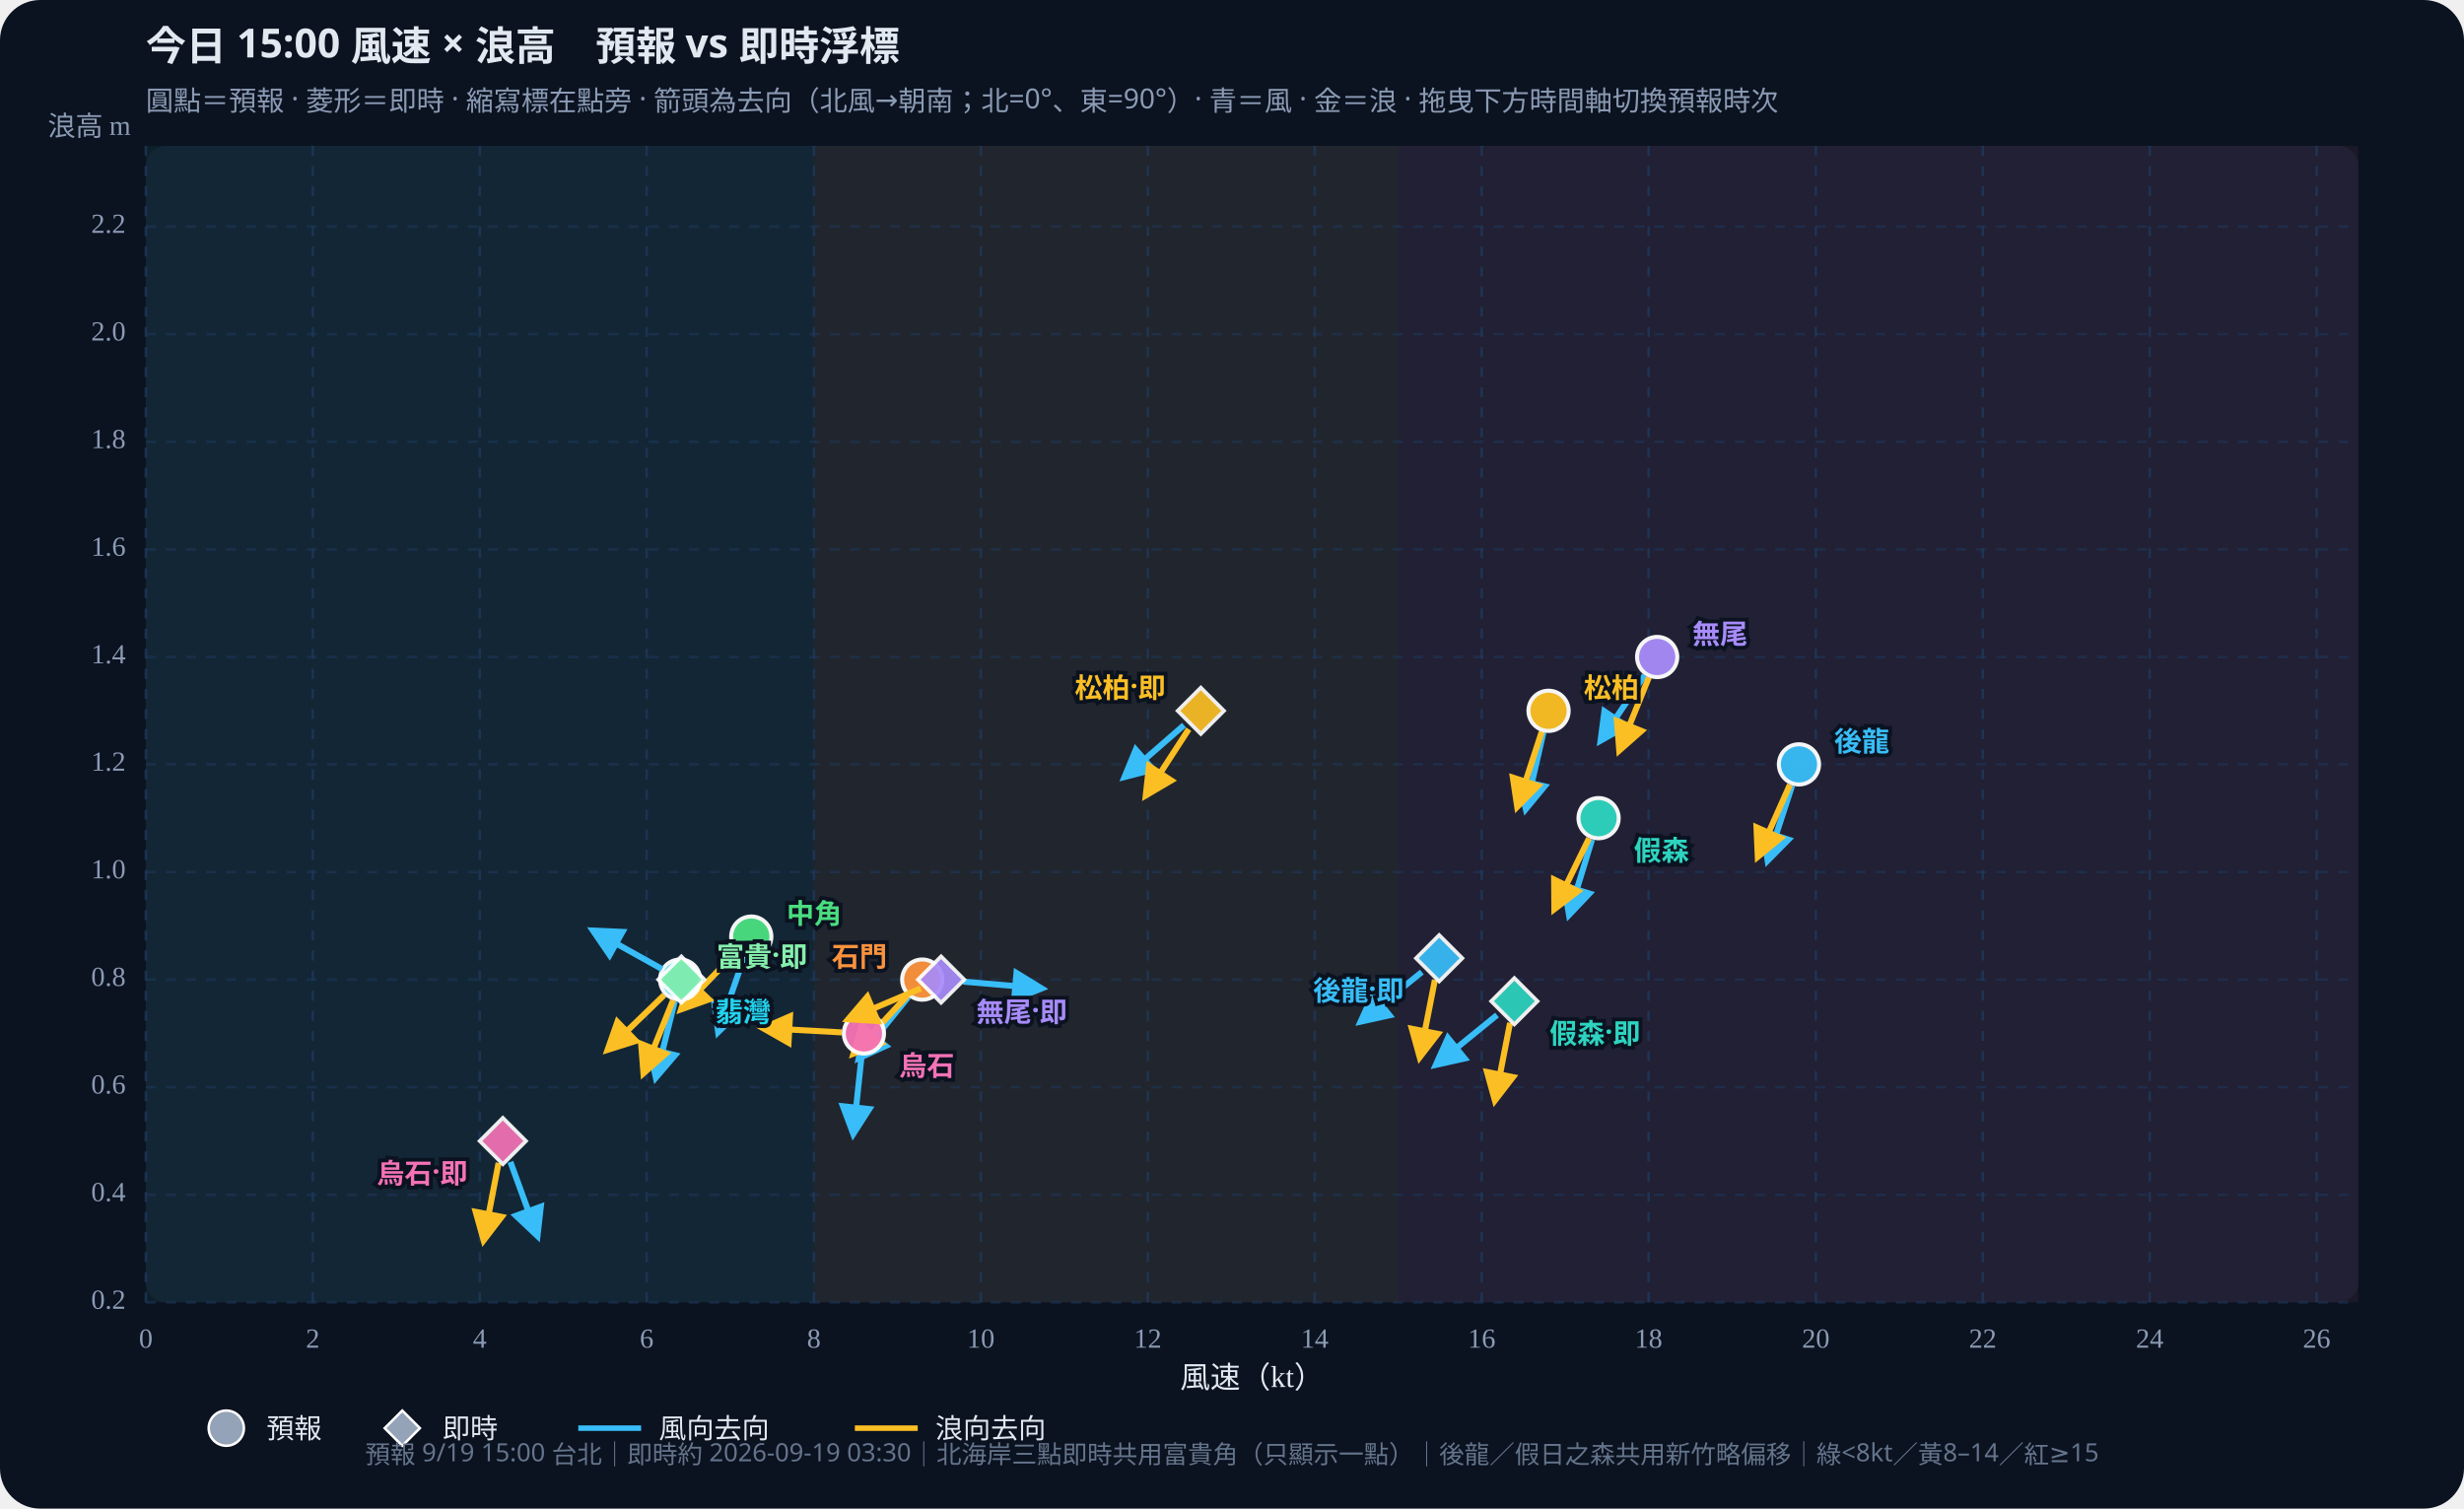
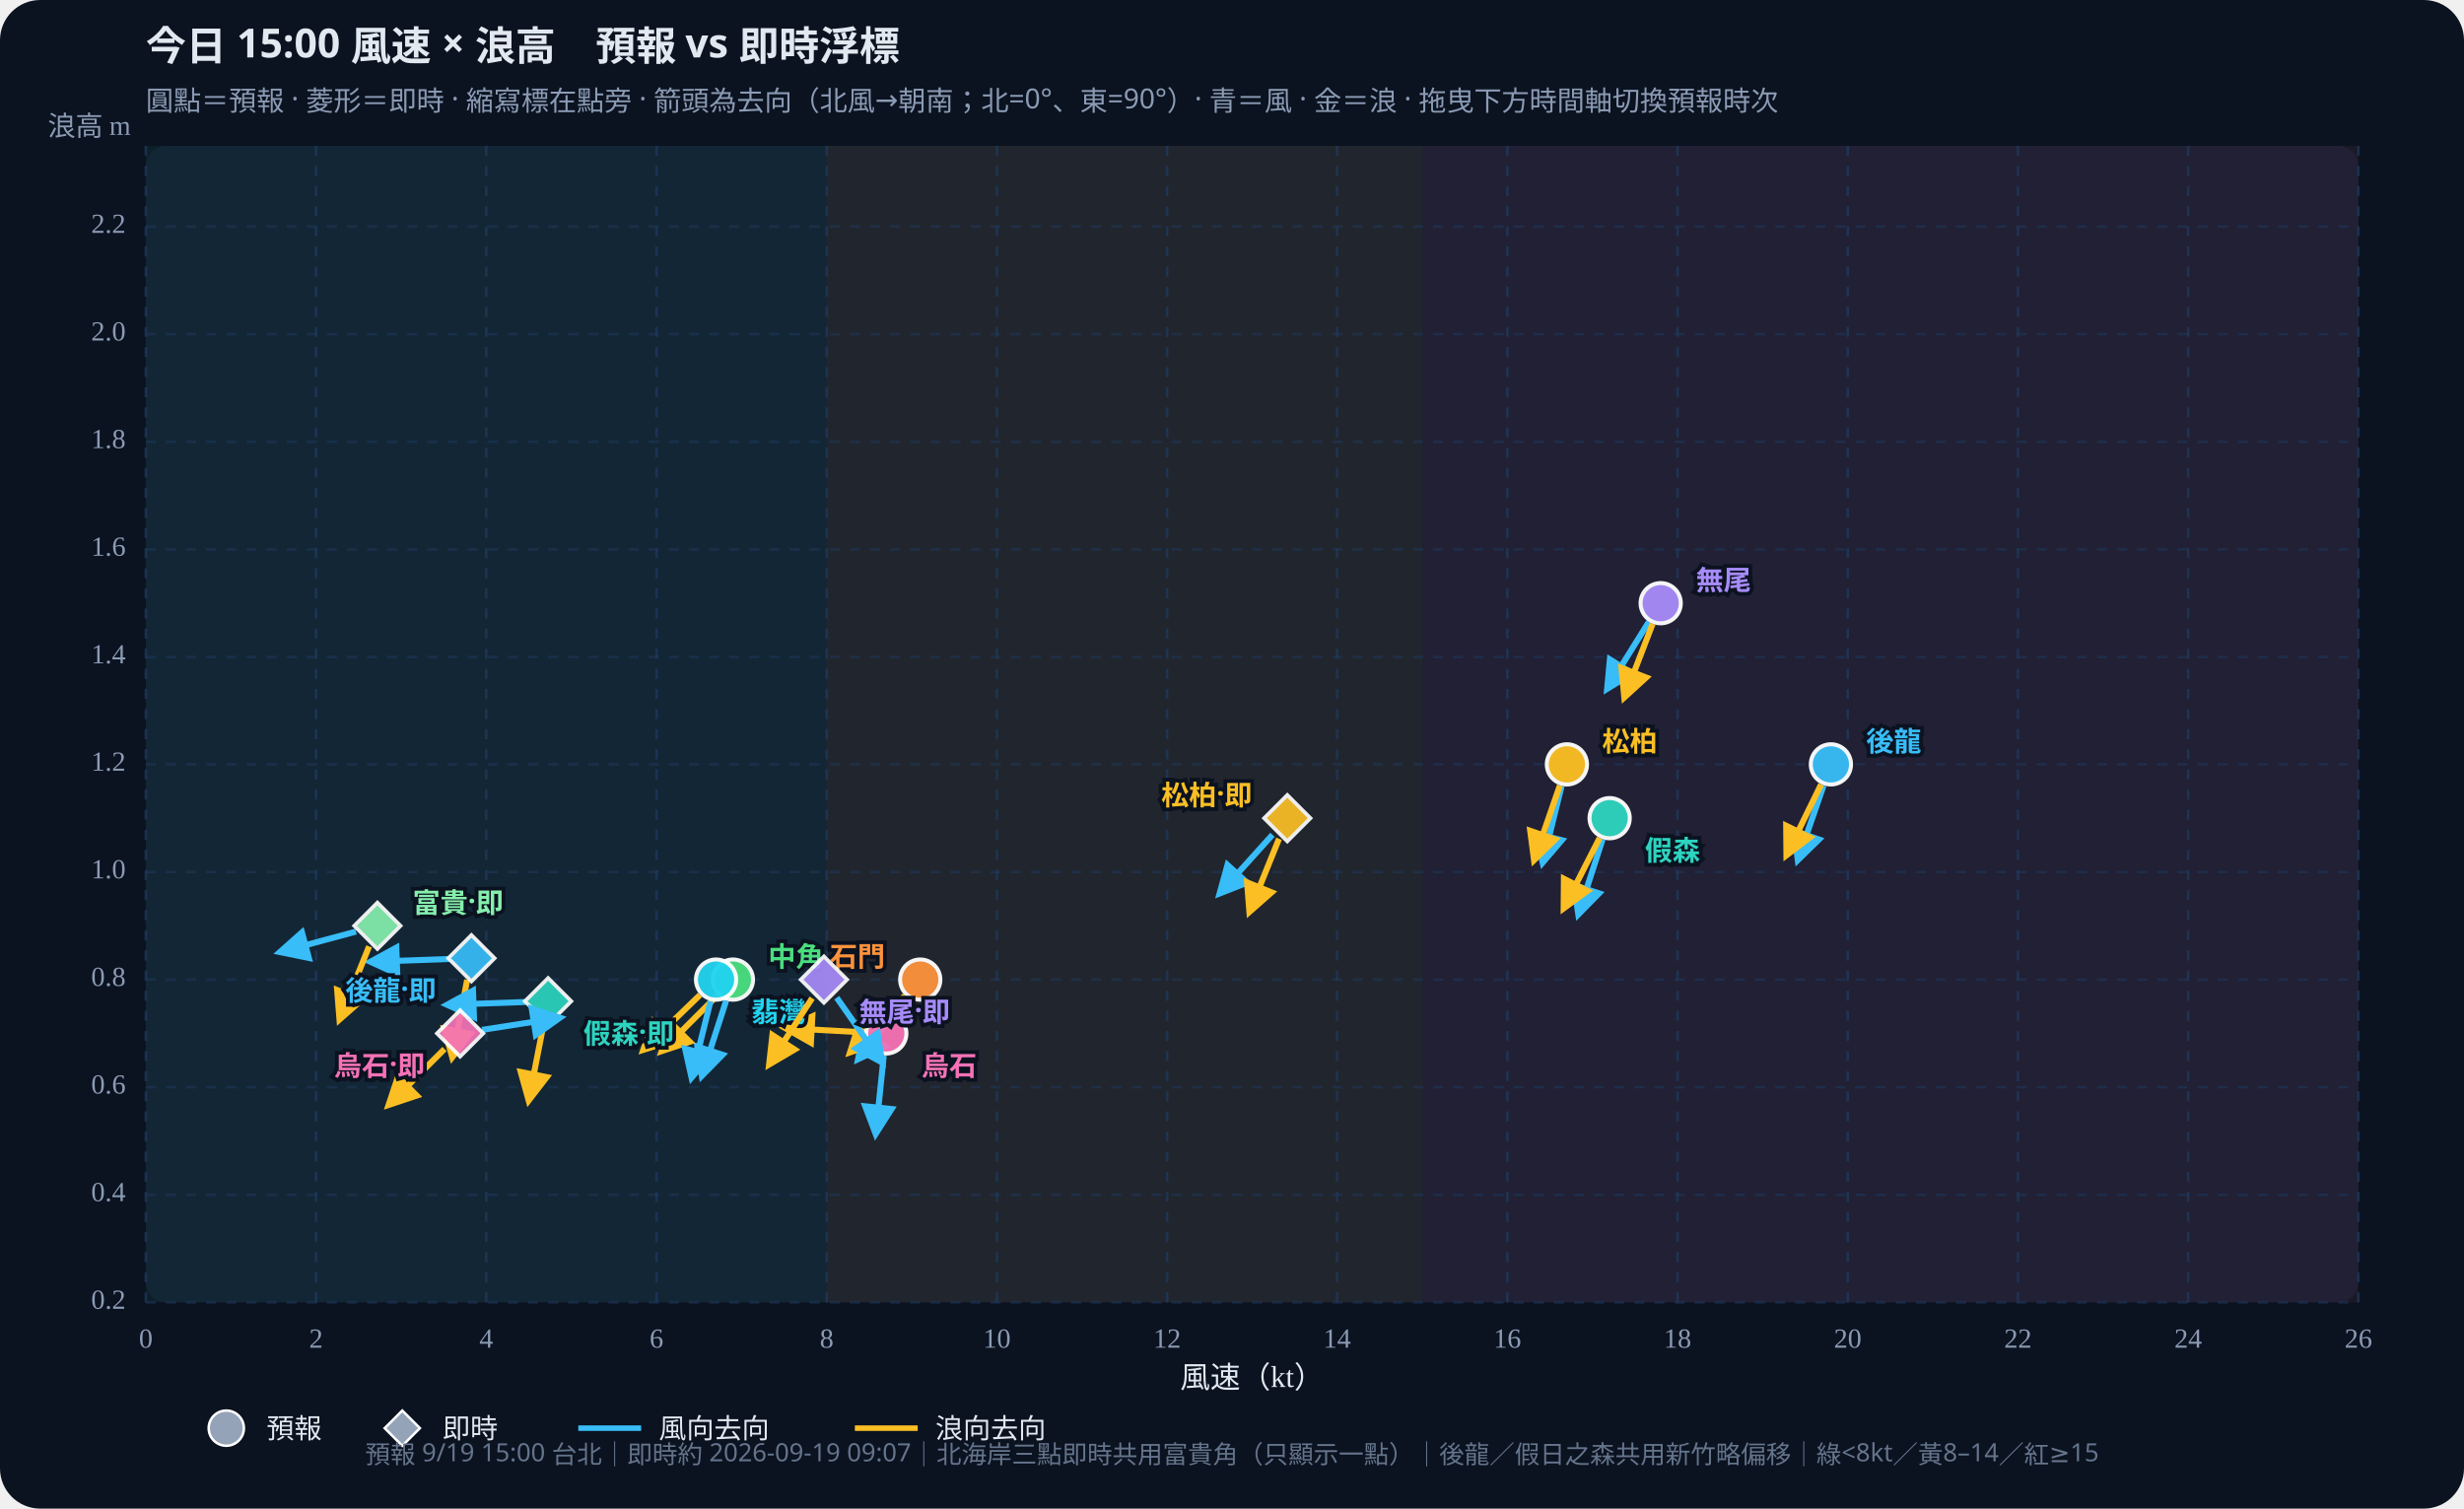
<svg xmlns="http://www.w3.org/2000/svg" id="wws-svg" viewBox="0 0 980 600" role="img" aria-label="風速與浪高散佈圖，可拖曳時間軸切換預報時次" style="width:100%;height:auto;display:block">
  <rect width="980" height="600" fill="#0b1220" rx="16" />
  <rect x="58" y="58" width="880" height="460" fill="#111a2e" rx="8" />
-   <rect x="58.0" y="58" width="265.7" height="460" fill="#34d399" opacity="0.07" />
-   <rect x="323.7" y="58" width="232.5" height="460" fill="#fbbf24" opacity="0.07" />
-   <rect x="556.1" y="58" width="381.9" height="460" fill="#fb7185" opacity="0.07" />
+   <rect x="58.0" y="58" width="270.8" height="460" fill="#34d399" opacity="0.07" />
+   <rect x="328.8" y="58" width="236.9" height="460" fill="#fbbf24" opacity="0.07" />
+   <rect x="565.7" y="58" width="372.3" height="460" fill="#fb7185" opacity="0.07" />
  <defs>
    <marker id="arrow-38bdf8" viewBox="0 0 10 10" refX="8" refY="5" markerWidth="6" markerHeight="6" orient="auto-start-reverse">
      <path d="M0,0 L10,5 L0,10 z" fill="#38bdf8" />
    </marker>
    <marker id="arrow-fbbf24" viewBox="0 0 10 10" refX="8" refY="5" markerWidth="6" markerHeight="6" orient="auto-start-reverse">
      <path d="M0,0 L10,5 L0,10 z" fill="#fbbf24" />
    </marker>
  </defs>
  <text id="wws-title" x="58" y="24" fill="#e2e8f0" font-size="16" font-weight="700" font-family="Noto Sans TC,system-ui,sans-serif">今日 15:00 風速 × 浪高　預報 vs 即時浮標</text>
  <text x="58" y="44" fill="#8b9bb4" font-size="11" font-family="Noto Sans TC,system-ui,sans-serif">圓點＝預報 · 菱形＝即時 · 縮寫標在點旁 · 箭頭為去向（北風→朝南；北=0°、東=90°）· 青＝風 · 金＝浪 · 拖曳下方時間軸切換預報時次</text>
  <line x1="58.0" y1="58" x2="58.0" y2="518" stroke="#1e3a5f" stroke-dasharray="4 4" opacity="0.7" />
  <text x="58.0" y="536" text-anchor="middle" fill="#8b9bb4" font-size="11">0</text>
-   <line x1="124.4" y1="58" x2="124.4" y2="518" stroke="#1e3a5f" stroke-dasharray="4 4" opacity="0.7" />
-   <text x="124.4" y="536" text-anchor="middle" fill="#8b9bb4" font-size="11">2</text>
-   <line x1="190.8" y1="58" x2="190.8" y2="518" stroke="#1e3a5f" stroke-dasharray="4 4" opacity="0.7" />
-   <text x="190.8" y="536" text-anchor="middle" fill="#8b9bb4" font-size="11">4</text>
-   <line x1="257.2" y1="58" x2="257.2" y2="518" stroke="#1e3a5f" stroke-dasharray="4 4" opacity="0.7" />
-   <text x="257.2" y="536" text-anchor="middle" fill="#8b9bb4" font-size="11">6</text>
-   <line x1="323.7" y1="58" x2="323.7" y2="518" stroke="#1e3a5f" stroke-dasharray="4 4" opacity="0.7" />
-   <text x="323.7" y="536" text-anchor="middle" fill="#8b9bb4" font-size="11">8</text>
-   <line x1="390.1" y1="58" x2="390.1" y2="518" stroke="#1e3a5f" stroke-dasharray="4 4" opacity="0.7" />
-   <text x="390.1" y="536" text-anchor="middle" fill="#8b9bb4" font-size="11">10</text>
-   <line x1="456.5" y1="58" x2="456.5" y2="518" stroke="#1e3a5f" stroke-dasharray="4 4" opacity="0.7" />
-   <text x="456.5" y="536" text-anchor="middle" fill="#8b9bb4" font-size="11">12</text>
-   <line x1="522.9" y1="58" x2="522.9" y2="518" stroke="#1e3a5f" stroke-dasharray="4 4" opacity="0.7" />
-   <text x="522.9" y="536" text-anchor="middle" fill="#8b9bb4" font-size="11">14</text>
-   <line x1="589.3" y1="58" x2="589.3" y2="518" stroke="#1e3a5f" stroke-dasharray="4 4" opacity="0.7" />
-   <text x="589.3" y="536" text-anchor="middle" fill="#8b9bb4" font-size="11">16</text>
-   <line x1="655.7" y1="58" x2="655.7" y2="518" stroke="#1e3a5f" stroke-dasharray="4 4" opacity="0.7" />
-   <text x="655.7" y="536" text-anchor="middle" fill="#8b9bb4" font-size="11">18</text>
-   <line x1="722.2" y1="58" x2="722.2" y2="518" stroke="#1e3a5f" stroke-dasharray="4 4" opacity="0.7" />
-   <text x="722.2" y="536" text-anchor="middle" fill="#8b9bb4" font-size="11">20</text>
-   <line x1="788.6" y1="58" x2="788.6" y2="518" stroke="#1e3a5f" stroke-dasharray="4 4" opacity="0.7" />
-   <text x="788.6" y="536" text-anchor="middle" fill="#8b9bb4" font-size="11">22</text>
-   <line x1="855.0" y1="58" x2="855.0" y2="518" stroke="#1e3a5f" stroke-dasharray="4 4" opacity="0.7" />
-   <text x="855.0" y="536" text-anchor="middle" fill="#8b9bb4" font-size="11">24</text>
-   <line x1="921.4" y1="58" x2="921.4" y2="518" stroke="#1e3a5f" stroke-dasharray="4 4" opacity="0.7" />
-   <text x="921.4" y="536" text-anchor="middle" fill="#8b9bb4" font-size="11">26</text>
+   <line x1="125.7" y1="58" x2="125.7" y2="518" stroke="#1e3a5f" stroke-dasharray="4 4" opacity="0.7" />
+   <text x="125.7" y="536" text-anchor="middle" fill="#8b9bb4" font-size="11">2</text>
+   <line x1="193.4" y1="58" x2="193.4" y2="518" stroke="#1e3a5f" stroke-dasharray="4 4" opacity="0.7" />
+   <text x="193.4" y="536" text-anchor="middle" fill="#8b9bb4" font-size="11">4</text>
+   <line x1="261.1" y1="58" x2="261.1" y2="518" stroke="#1e3a5f" stroke-dasharray="4 4" opacity="0.7" />
+   <text x="261.1" y="536" text-anchor="middle" fill="#8b9bb4" font-size="11">6</text>
+   <line x1="328.8" y1="58" x2="328.8" y2="518" stroke="#1e3a5f" stroke-dasharray="4 4" opacity="0.7" />
+   <text x="328.8" y="536" text-anchor="middle" fill="#8b9bb4" font-size="11">8</text>
+   <line x1="396.5" y1="58" x2="396.5" y2="518" stroke="#1e3a5f" stroke-dasharray="4 4" opacity="0.7" />
+   <text x="396.5" y="536" text-anchor="middle" fill="#8b9bb4" font-size="11">10</text>
+   <line x1="464.2" y1="58" x2="464.2" y2="518" stroke="#1e3a5f" stroke-dasharray="4 4" opacity="0.7" />
+   <text x="464.2" y="536" text-anchor="middle" fill="#8b9bb4" font-size="11">12</text>
+   <line x1="531.8" y1="58" x2="531.8" y2="518" stroke="#1e3a5f" stroke-dasharray="4 4" opacity="0.7" />
+   <text x="531.8" y="536" text-anchor="middle" fill="#8b9bb4" font-size="11">14</text>
+   <line x1="599.5" y1="58" x2="599.5" y2="518" stroke="#1e3a5f" stroke-dasharray="4 4" opacity="0.7" />
+   <text x="599.5" y="536" text-anchor="middle" fill="#8b9bb4" font-size="11">16</text>
+   <line x1="667.2" y1="58" x2="667.2" y2="518" stroke="#1e3a5f" stroke-dasharray="4 4" opacity="0.7" />
+   <text x="667.2" y="536" text-anchor="middle" fill="#8b9bb4" font-size="11">18</text>
+   <line x1="734.9" y1="58" x2="734.9" y2="518" stroke="#1e3a5f" stroke-dasharray="4 4" opacity="0.7" />
+   <text x="734.9" y="536" text-anchor="middle" fill="#8b9bb4" font-size="11">20</text>
+   <line x1="802.6" y1="58" x2="802.6" y2="518" stroke="#1e3a5f" stroke-dasharray="4 4" opacity="0.7" />
+   <text x="802.6" y="536" text-anchor="middle" fill="#8b9bb4" font-size="11">22</text>
+   <line x1="870.3" y1="58" x2="870.3" y2="518" stroke="#1e3a5f" stroke-dasharray="4 4" opacity="0.7" />
+   <text x="870.3" y="536" text-anchor="middle" fill="#8b9bb4" font-size="11">24</text>
+   <line x1="938.0" y1="58" x2="938.0" y2="518" stroke="#1e3a5f" stroke-dasharray="4 4" opacity="0.7" />
+   <text x="938.0" y="536" text-anchor="middle" fill="#8b9bb4" font-size="11">26</text>
  <line x1="58" y1="518.0" x2="938" y2="518.0" stroke="#1e3a5f" stroke-dasharray="4 4" opacity="0.5" />
  <text x="50" y="518.0" text-anchor="end" dominant-baseline="middle" fill="#8b9bb4" font-size="11">0.2</text>
  <line x1="58" y1="475.2" x2="938" y2="475.2" stroke="#1e3a5f" stroke-dasharray="4 4" opacity="0.5" />
  <text x="50" y="475.2" text-anchor="end" dominant-baseline="middle" fill="#8b9bb4" font-size="11">0.4</text>
  <line x1="58" y1="432.4" x2="938" y2="432.4" stroke="#1e3a5f" stroke-dasharray="4 4" opacity="0.5" />
  <text x="50" y="432.4" text-anchor="end" dominant-baseline="middle" fill="#8b9bb4" font-size="11">0.6</text>
  <line x1="58" y1="389.6" x2="938" y2="389.6" stroke="#1e3a5f" stroke-dasharray="4 4" opacity="0.5" />
  <text x="50" y="389.6" text-anchor="end" dominant-baseline="middle" fill="#8b9bb4" font-size="11">0.8</text>
  <line x1="58" y1="346.8" x2="938" y2="346.8" stroke="#1e3a5f" stroke-dasharray="4 4" opacity="0.5" />
  <text x="50" y="346.8" text-anchor="end" dominant-baseline="middle" fill="#8b9bb4" font-size="11">1.0</text>
  <line x1="58" y1="304.0" x2="938" y2="304.0" stroke="#1e3a5f" stroke-dasharray="4 4" opacity="0.5" />
  <text x="50" y="304.0" text-anchor="end" dominant-baseline="middle" fill="#8b9bb4" font-size="11">1.2</text>
  <line x1="58" y1="261.3" x2="938" y2="261.3" stroke="#1e3a5f" stroke-dasharray="4 4" opacity="0.5" />
  <text x="50" y="261.3" text-anchor="end" dominant-baseline="middle" fill="#8b9bb4" font-size="11">1.4</text>
  <line x1="58" y1="218.5" x2="938" y2="218.5" stroke="#1e3a5f" stroke-dasharray="4 4" opacity="0.5" />
  <text x="50" y="218.5" text-anchor="end" dominant-baseline="middle" fill="#8b9bb4" font-size="11">1.6</text>
  <line x1="58" y1="175.7" x2="938" y2="175.7" stroke="#1e3a5f" stroke-dasharray="4 4" opacity="0.5" />
  <text x="50" y="175.7" text-anchor="end" dominant-baseline="middle" fill="#8b9bb4" font-size="11">1.8</text>
  <line x1="58" y1="132.9" x2="938" y2="132.9" stroke="#1e3a5f" stroke-dasharray="4 4" opacity="0.5" />
  <text x="50" y="132.9" text-anchor="end" dominant-baseline="middle" fill="#8b9bb4" font-size="11">2.0</text>
  <line x1="58" y1="90.1" x2="938" y2="90.1" stroke="#1e3a5f" stroke-dasharray="4 4" opacity="0.5" />
  <text x="50" y="90.1" text-anchor="end" dominant-baseline="middle" fill="#8b9bb4" font-size="11">2.2</text>
  <text x="498" y="552" text-anchor="middle" fill="#e2e8f0" font-size="12">風速（kt）</text>
  <text x="52" y="54" text-anchor="end" fill="#8b9bb4" font-size="11">浪高 m</text>
  <g id="wws-forecast-layer">
-     <line x1="712.8" y1="312.4" x2="703.1" y2="342.1" stroke="#38bdf8" stroke-width="2.4" marker-end="url(#arrow-38bdf8)" />
-     <line x1="711.9" y1="312.1" x2="699.2" y2="340.6" stroke="#fbbf24" stroke-width="2.4" marker-end="url(#arrow-fbbf24)" />
-     <circle cx="715.5" cy="304.0" r="8.0" fill="#38bdf8" stroke="#fff" stroke-width="1.6" opacity="0.95" />
-     <line x1="633.2" y1="333.9" x2="624.1" y2="363.7" stroke="#38bdf8" stroke-width="2.4" marker-end="url(#arrow-38bdf8)" />
-     <line x1="632.0" y1="333.4" x2="618.3" y2="361.4" stroke="#fbbf24" stroke-width="2.4" marker-end="url(#arrow-fbbf24)" />
-     <circle cx="635.8" cy="325.4" r="8.0" fill="#2dd4bf" stroke="#fff" stroke-width="1.6" opacity="0.95" />
-     <line x1="613.9" y1="291.2" x2="606.9" y2="321.6" stroke="#38bdf8" stroke-width="2.4" marker-end="url(#arrow-38bdf8)" />
-     <line x1="613.2" y1="291.0" x2="603.5" y2="320.7" stroke="#fbbf24" stroke-width="2.4" marker-end="url(#arrow-fbbf24)" />
-     <circle cx="615.9" cy="282.7" r="8.0" fill="#fbbf24" stroke="#fff" stroke-width="1.6" opacity="0.95" />
-     <line x1="295.9" y1="380.8" x2="285.7" y2="410.3" stroke="#38bdf8" stroke-width="2.4" marker-end="url(#arrow-38bdf8)" />
-     <line x1="292.6" y1="378.8" x2="271.0" y2="401.3" stroke="#fbbf24" stroke-width="2.4" marker-end="url(#arrow-fbbf24)" />
-     <circle cx="298.8" cy="372.5" r="8.0" fill="#4ade80" stroke="#fff" stroke-width="1.6" opacity="0.95" />
-     <line x1="268.4" y1="398.2" x2="260.9" y2="428.4" stroke="#38bdf8" stroke-width="2.4" marker-end="url(#arrow-38bdf8)" />
-     <line x1="264.2" y1="395.7" x2="241.8" y2="417.4" stroke="#fbbf24" stroke-width="2.4" marker-end="url(#arrow-fbbf24)" />
-     <circle cx="270.5" cy="389.6" r="8.0" fill="#22d3ee" stroke="#fff" stroke-width="1.6" opacity="0.95" />
-     <line x1="361.3" y1="396.5" x2="341.7" y2="420.7" stroke="#38bdf8" stroke-width="2.4" marker-end="url(#arrow-38bdf8)" />
-     <line x1="360.8" y1="396.1" x2="339.6" y2="418.9" stroke="#fbbf24" stroke-width="2.4" marker-end="url(#arrow-fbbf24)" />
-     <circle cx="366.8" cy="389.6" r="8.0" fill="#fb923c" stroke="#fff" stroke-width="1.6" opacity="0.95" />
-     <line x1="654.1" y1="268.6" x2="636.7" y2="294.4" stroke="#38bdf8" stroke-width="2.4" marker-end="url(#arrow-38bdf8)" />
-     <line x1="655.8" y1="269.4" x2="644.1" y2="298.3" stroke="#fbbf24" stroke-width="2.4" marker-end="url(#arrow-fbbf24)" />
-     <circle cx="659.1" cy="261.3" r="8.0" fill="#a78bfa" stroke="#fff" stroke-width="1.6" opacity="0.95" />
-     <line x1="342.7" y1="419.8" x2="339.4" y2="450.8" stroke="#38bdf8" stroke-width="2.4" marker-end="url(#arrow-38bdf8)" />
-     <line x1="334.8" y1="410.6" x2="303.6" y2="408.9" stroke="#fbbf24" stroke-width="2.4" marker-end="url(#arrow-fbbf24)" />
-     <circle cx="343.6" cy="411.0" r="8.0" fill="#f472b6" stroke="#fff" stroke-width="1.6" opacity="0.95" />
-     <text x="729.5" y="294.0" text-anchor="start" dominant-baseline="central" fill="#38bdf8" font-size="11" font-weight="700" font-family="Noto Sans TC,system-ui,sans-serif" stroke="#0b1220" stroke-width="3" paint-order="stroke">後龍</text>
-     <text x="649.8" y="337.4" text-anchor="start" dominant-baseline="central" fill="#2dd4bf" font-size="11" font-weight="700" font-family="Noto Sans TC,system-ui,sans-serif" stroke="#0b1220" stroke-width="3" paint-order="stroke">假森</text>
-     <text x="629.9" y="272.7" text-anchor="start" dominant-baseline="central" fill="#fbbf24" font-size="11" font-weight="700" font-family="Noto Sans TC,system-ui,sans-serif" stroke="#0b1220" stroke-width="3" paint-order="stroke">松柏</text>
-     <text x="312.8" y="362.5" text-anchor="start" dominant-baseline="central" fill="#4ade80" font-size="11" font-weight="700" font-family="Noto Sans TC,system-ui,sans-serif" stroke="#0b1220" stroke-width="3" paint-order="stroke">中角</text>
-     <text x="284.5" y="401.6" text-anchor="start" dominant-baseline="central" fill="#22d3ee" font-size="11" font-weight="700" font-family="Noto Sans TC,system-ui,sans-serif" stroke="#0b1220" stroke-width="3" paint-order="stroke">翡灣</text>
-     <text x="352.8" y="379.6" text-anchor="end" dominant-baseline="central" fill="#fb923c" font-size="11" font-weight="700" font-family="Noto Sans TC,system-ui,sans-serif" stroke="#0b1220" stroke-width="3" paint-order="stroke">石門</text>
-     <text x="673.1" y="251.3" text-anchor="start" dominant-baseline="central" fill="#a78bfa" font-size="11" font-weight="700" font-family="Noto Sans TC,system-ui,sans-serif" stroke="#0b1220" stroke-width="3" paint-order="stroke">無尾</text>
-     <text x="357.6" y="423.0" text-anchor="start" dominant-baseline="central" fill="#f472b6" font-size="11" font-weight="700" font-family="Noto Sans TC,system-ui,sans-serif" stroke="#0b1220" stroke-width="3" paint-order="stroke">烏石</text>
+     <line x1="725.3" y1="312.4" x2="715.1" y2="341.9" stroke="#38bdf8" stroke-width="2.4" marker-end="url(#arrow-38bdf8)" />
+     <line x1="724.3" y1="312.0" x2="710.6" y2="340.0" stroke="#fbbf24" stroke-width="2.4" marker-end="url(#arrow-fbbf24)" />
+     <circle cx="728.2" cy="304.0" r="8.0" fill="#38bdf8" stroke="#fff" stroke-width="1.6" opacity="0.95" />
+     <line x1="637.4" y1="333.8" x2="627.8" y2="363.5" stroke="#38bdf8" stroke-width="2.4" marker-end="url(#arrow-38bdf8)" />
+     <line x1="636.2" y1="333.3" x2="622.0" y2="361.1" stroke="#fbbf24" stroke-width="2.4" marker-end="url(#arrow-fbbf24)" />
+     <circle cx="640.2" cy="325.4" r="8.0" fill="#2dd4bf" stroke="#fff" stroke-width="1.6" opacity="0.95" />
+     <line x1="621.1" y1="312.6" x2="613.6" y2="342.9" stroke="#38bdf8" stroke-width="2.4" marker-end="url(#arrow-38bdf8)" />
+     <line x1="620.4" y1="312.4" x2="610.2" y2="341.9" stroke="#fbbf24" stroke-width="2.4" marker-end="url(#arrow-fbbf24)" />
+     <circle cx="623.2" cy="304.0" r="8.0" fill="#fbbf24" stroke="#fff" stroke-width="1.6" opacity="0.95" />
+     <line x1="288.8" y1="398.0" x2="279.2" y2="427.7" stroke="#38bdf8" stroke-width="2.4" marker-end="url(#arrow-38bdf8)" />
+     <line x1="285.3" y1="395.9" x2="263.3" y2="417.9" stroke="#fbbf24" stroke-width="2.4" marker-end="url(#arrow-fbbf24)" />
+     <circle cx="291.5" cy="389.6" r="8.0" fill="#4ade80" stroke="#fff" stroke-width="1.6" opacity="0.95" />
+     <line x1="282.6" y1="398.2" x2="275.1" y2="428.4" stroke="#38bdf8" stroke-width="2.4" marker-end="url(#arrow-38bdf8)" />
+     <line x1="278.4" y1="395.7" x2="256.0" y2="417.4" stroke="#fbbf24" stroke-width="2.4" marker-end="url(#arrow-fbbf24)" />
+     <circle cx="284.8" cy="389.6" r="8.0" fill="#22d3ee" stroke="#fff" stroke-width="1.6" opacity="0.95" />
+     <line x1="360.6" y1="396.6" x2="341.4" y2="421.1" stroke="#38bdf8" stroke-width="2.4" marker-end="url(#arrow-38bdf8)" />
+     <line x1="359.9" y1="396.0" x2="338.2" y2="418.4" stroke="#fbbf24" stroke-width="2.4" marker-end="url(#arrow-fbbf24)" />
+     <circle cx="366.0" cy="389.6" r="8.0" fill="#fb923c" stroke="#fff" stroke-width="1.6" opacity="0.95" />
+     <line x1="655.8" y1="247.3" x2="639.3" y2="273.8" stroke="#38bdf8" stroke-width="2.4" marker-end="url(#arrow-38bdf8)" />
+     <line x1="657.3" y1="248.1" x2="646.1" y2="277.2" stroke="#fbbf24" stroke-width="2.4" marker-end="url(#arrow-fbbf24)" />
+     <circle cx="660.5" cy="239.9" r="8.0" fill="#a78bfa" stroke="#fff" stroke-width="1.6" opacity="0.95" />
+     <line x1="351.5" y1="419.8" x2="348.3" y2="450.8" stroke="#38bdf8" stroke-width="2.4" marker-end="url(#arrow-38bdf8)" />
+     <line x1="343.7" y1="410.6" x2="312.5" y2="408.9" stroke="#fbbf24" stroke-width="2.4" marker-end="url(#arrow-fbbf24)" />
+     <circle cx="352.5" cy="411.0" r="8.0" fill="#f472b6" stroke="#fff" stroke-width="1.6" opacity="0.95" />
+     <text x="742.2" y="294.0" text-anchor="start" dominant-baseline="central" fill="#38bdf8" font-size="11" font-weight="700" font-family="Noto Sans TC,system-ui,sans-serif" stroke="#0b1220" stroke-width="3" paint-order="stroke">後龍</text>
+     <text x="654.2" y="337.4" text-anchor="start" dominant-baseline="central" fill="#2dd4bf" font-size="11" font-weight="700" font-family="Noto Sans TC,system-ui,sans-serif" stroke="#0b1220" stroke-width="3" paint-order="stroke">假森</text>
+     <text x="637.2" y="294.0" text-anchor="start" dominant-baseline="central" fill="#fbbf24" font-size="11" font-weight="700" font-family="Noto Sans TC,system-ui,sans-serif" stroke="#0b1220" stroke-width="3" paint-order="stroke">松柏</text>
+     <text x="305.5" y="379.6" text-anchor="start" dominant-baseline="central" fill="#4ade80" font-size="11" font-weight="700" font-family="Noto Sans TC,system-ui,sans-serif" stroke="#0b1220" stroke-width="3" paint-order="stroke">中角</text>
+     <text x="298.8" y="401.6" text-anchor="start" dominant-baseline="central" fill="#22d3ee" font-size="11" font-weight="700" font-family="Noto Sans TC,system-ui,sans-serif" stroke="#0b1220" stroke-width="3" paint-order="stroke">翡灣</text>
+     <text x="352.0" y="379.6" text-anchor="end" dominant-baseline="central" fill="#fb923c" font-size="11" font-weight="700" font-family="Noto Sans TC,system-ui,sans-serif" stroke="#0b1220" stroke-width="3" paint-order="stroke">石門</text>
+     <text x="674.5" y="229.9" text-anchor="start" dominant-baseline="central" fill="#a78bfa" font-size="11" font-weight="700" font-family="Noto Sans TC,system-ui,sans-serif" stroke="#0b1220" stroke-width="3" paint-order="stroke">無尾</text>
+     <text x="366.5" y="423.0" text-anchor="start" dominant-baseline="central" fill="#f472b6" font-size="11" font-weight="700" font-family="Noto Sans TC,system-ui,sans-serif" stroke="#0b1220" stroke-width="3" paint-order="stroke">烏石</text>
  </g>
  <g id="wws-live-layer">
-     <line x1="565.5" y1="386.6" x2="541.3" y2="406.2" stroke="#38bdf8" stroke-width="2.4" marker-end="url(#arrow-38bdf8)" />
-     <line x1="570.7" y1="389.7" x2="564.7" y2="420.3" stroke="#fbbf24" stroke-width="2.4" marker-end="url(#arrow-fbbf24)" />
-     <polygon points="572.4,371.9 581.6,381.1 572.4,390.3 563.2,381.1" fill="#38bdf8" stroke="#fff" stroke-width="1.5" opacity="0.92" />
-     <line x1="595.4" y1="403.7" x2="571.2" y2="423.4" stroke="#38bdf8" stroke-width="2.4" marker-end="url(#arrow-38bdf8)" />
-     <line x1="600.6" y1="406.8" x2="594.6" y2="437.5" stroke="#fbbf24" stroke-width="2.4" marker-end="url(#arrow-fbbf24)" />
-     <polygon points="602.3,389.0 611.5,398.2 602.3,407.4 593.1,398.2" fill="#2dd4bf" stroke="#fff" stroke-width="1.5" opacity="0.92" />
-     <line x1="470.9" y1="288.4" x2="447.4" y2="308.9" stroke="#38bdf8" stroke-width="2.4" marker-end="url(#arrow-38bdf8)" />
-     <line x1="472.8" y1="290.0" x2="455.8" y2="316.2" stroke="#fbbf24" stroke-width="2.4" marker-end="url(#arrow-fbbf24)" />
-     <polygon points="477.6,273.5 486.8,282.7 477.6,291.9 468.4,282.7" fill="#fbbf24" stroke="#fff" stroke-width="1.5" opacity="0.92" />
-     <line x1="263.3" y1="385.4" x2="236.0" y2="370.2" stroke="#38bdf8" stroke-width="2.4" marker-end="url(#arrow-38bdf8)" />
-     <line x1="267.7" y1="397.8" x2="256.0" y2="426.7" stroke="#fbbf24" stroke-width="2.4" marker-end="url(#arrow-fbbf24)" />
-     <polygon points="271.0,380.4 280.2,389.6 271.0,398.8 261.8,389.6" fill="#86efac" stroke="#fff" stroke-width="1.5" opacity="0.92" />
-     <line x1="383.1" y1="390.4" x2="414.1" y2="393.1" stroke="#38bdf8" stroke-width="2.4" marker-end="url(#arrow-38bdf8)" />
-     <line x1="366.2" y1="393.1" x2="337.5" y2="405.3" stroke="#fbbf24" stroke-width="2.4" marker-end="url(#arrow-fbbf24)" />
-     <polygon points="374.3,380.4 383.5,389.6 374.3,398.8 365.1,389.6" fill="#a78bfa" stroke="#fff" stroke-width="1.5" opacity="0.92" />
-     <line x1="203.0" y1="462.1" x2="213.7" y2="491.4" stroke="#38bdf8" stroke-width="2.4" marker-end="url(#arrow-38bdf8)" />
-     <line x1="198.3" y1="462.5" x2="192.4" y2="493.1" stroke="#fbbf24" stroke-width="2.4" marker-end="url(#arrow-fbbf24)" />
-     <polygon points="200.0,444.6 209.2,453.8 200.0,463.0 190.8,453.8" fill="#f472b6" stroke="#fff" stroke-width="1.5" opacity="0.92" />
-     <text x="558.4" y="393.1" text-anchor="end" dominant-baseline="central" fill="#38bdf8" font-size="11" font-weight="700" font-family="Noto Sans TC,system-ui,sans-serif" stroke="#0b1220" stroke-width="3" paint-order="stroke">後龍·即</text>
-     <text x="616.3" y="410.2" text-anchor="start" dominant-baseline="central" fill="#2dd4bf" font-size="11" font-weight="700" font-family="Noto Sans TC,system-ui,sans-serif" stroke="#0b1220" stroke-width="3" paint-order="stroke">假森·即</text>
-     <text x="463.6" y="272.7" text-anchor="end" dominant-baseline="central" fill="#fbbf24" font-size="11" font-weight="700" font-family="Noto Sans TC,system-ui,sans-serif" stroke="#0b1220" stroke-width="3" paint-order="stroke">松柏·即</text>
-     <text x="285.0" y="379.6" text-anchor="start" dominant-baseline="central" fill="#86efac" font-size="11" font-weight="700" font-family="Noto Sans TC,system-ui,sans-serif" stroke="#0b1220" stroke-width="3" paint-order="stroke">富貴·即</text>
-     <text x="388.3" y="401.6" text-anchor="start" dominant-baseline="central" fill="#a78bfa" font-size="11" font-weight="700" font-family="Noto Sans TC,system-ui,sans-serif" stroke="#0b1220" stroke-width="3" paint-order="stroke">無尾·即</text>
-     <text x="186.0" y="465.8" text-anchor="end" dominant-baseline="central" fill="#f472b6" font-size="11" font-weight="700" font-family="Noto Sans TC,system-ui,sans-serif" stroke="#0b1220" stroke-width="3" paint-order="stroke">烏石·即</text>
+     <line x1="178.7" y1="381.4" x2="147.5" y2="382.5" stroke="#38bdf8" stroke-width="2.4" marker-end="url(#arrow-38bdf8)" />
+     <line x1="185.8" y1="389.7" x2="179.9" y2="420.3" stroke="#fbbf24" stroke-width="2.4" marker-end="url(#arrow-fbbf24)" />
+     <polygon points="187.5,371.9 196.7,381.1 187.5,390.3 178.3,381.1" fill="#38bdf8" stroke="#fff" stroke-width="1.5" opacity="0.92" />
+     <line x1="209.2" y1="398.5" x2="178.0" y2="399.6" stroke="#38bdf8" stroke-width="2.4" marker-end="url(#arrow-38bdf8)" />
+     <line x1="216.3" y1="406.8" x2="210.3" y2="437.5" stroke="#fbbf24" stroke-width="2.4" marker-end="url(#arrow-fbbf24)" />
+     <polygon points="218.0,389.0 227.2,398.2 218.0,407.4 208.8,398.2" fill="#2dd4bf" stroke="#fff" stroke-width="1.5" opacity="0.92" />
+     <line x1="506.1" y1="332.0" x2="485.2" y2="355.2" stroke="#38bdf8" stroke-width="2.4" marker-end="url(#arrow-38bdf8)" />
+     <line x1="508.7" y1="333.6" x2="497.0" y2="362.5" stroke="#fbbf24" stroke-width="2.4" marker-end="url(#arrow-fbbf24)" />
+     <polygon points="512.0,316.2 521.2,325.4 512.0,334.6 502.8,325.4" fill="#fbbf24" stroke="#fff" stroke-width="1.5" opacity="0.92" />
+     <line x1="141.6" y1="370.5" x2="111.5" y2="378.6" stroke="#38bdf8" stroke-width="2.4" marker-end="url(#arrow-38bdf8)" />
+     <line x1="146.8" y1="376.4" x2="135.1" y2="405.3" stroke="#fbbf24" stroke-width="2.4" marker-end="url(#arrow-fbbf24)" />
+     <polygon points="150.1,359.0 159.3,368.2 150.1,377.4 140.9,368.2" fill="#86efac" stroke="#fff" stroke-width="1.5" opacity="0.92" />
+     <line x1="332.8" y1="396.8" x2="350.7" y2="422.4" stroke="#38bdf8" stroke-width="2.4" marker-end="url(#arrow-38bdf8)" />
+     <line x1="323.0" y1="397.0" x2="306.0" y2="423.2" stroke="#fbbf24" stroke-width="2.4" marker-end="url(#arrow-fbbf24)" />
+     <polygon points="327.7,380.4 336.9,389.6 327.7,398.8 318.5,389.6" fill="#a78bfa" stroke="#fff" stroke-width="1.5" opacity="0.92" />
+     <line x1="191.7" y1="409.6" x2="222.5" y2="404.8" stroke="#38bdf8" stroke-width="2.4" marker-end="url(#arrow-38bdf8)" />
+     <line x1="176.8" y1="417.2" x2="154.7" y2="439.3" stroke="#fbbf24" stroke-width="2.4" marker-end="url(#arrow-fbbf24)" />
+     <polygon points="183.0,401.8 192.2,411.0 183.0,420.2 173.8,411.0" fill="#f472b6" stroke="#fff" stroke-width="1.5" opacity="0.92" />
+     <text x="173.5" y="393.1" text-anchor="end" dominant-baseline="central" fill="#38bdf8" font-size="11" font-weight="700" font-family="Noto Sans TC,system-ui,sans-serif" stroke="#0b1220" stroke-width="3" paint-order="stroke">後龍·即</text>
+     <text x="232.0" y="410.2" text-anchor="start" dominant-baseline="central" fill="#2dd4bf" font-size="11" font-weight="700" font-family="Noto Sans TC,system-ui,sans-serif" stroke="#0b1220" stroke-width="3" paint-order="stroke">假森·即</text>
+     <text x="498.0" y="315.4" text-anchor="end" dominant-baseline="central" fill="#fbbf24" font-size="11" font-weight="700" font-family="Noto Sans TC,system-ui,sans-serif" stroke="#0b1220" stroke-width="3" paint-order="stroke">松柏·即</text>
+     <text x="164.1" y="358.2" text-anchor="start" dominant-baseline="central" fill="#86efac" font-size="11" font-weight="700" font-family="Noto Sans TC,system-ui,sans-serif" stroke="#0b1220" stroke-width="3" paint-order="stroke">富貴·即</text>
+     <text x="341.7" y="401.6" text-anchor="start" dominant-baseline="central" fill="#a78bfa" font-size="11" font-weight="700" font-family="Noto Sans TC,system-ui,sans-serif" stroke="#0b1220" stroke-width="3" paint-order="stroke">無尾·即</text>
+     <text x="169.0" y="423.0" text-anchor="end" dominant-baseline="central" fill="#f472b6" font-size="11" font-weight="700" font-family="Noto Sans TC,system-ui,sans-serif" stroke="#0b1220" stroke-width="3" paint-order="stroke">烏石·即</text>
  </g>
  <circle cx="90" cy="568" r="7" fill="#94a3b8" stroke="#fff" />
  <text x="106" y="572" fill="#e2e8f0" font-size="11" font-family="Noto Sans TC,system-ui,sans-serif">預報</text>
  <polygon points="160,561 167,568 160,575 153,568" fill="#94a3b8" stroke="#fff" />
  <text x="176" y="572" fill="#e2e8f0" font-size="11" font-family="Noto Sans TC,system-ui,sans-serif">即時</text>
  <line x1="230" y1="568" x2="255" y2="568" stroke="#38bdf8" stroke-width="2.2" />
  <text x="262" y="572" fill="#e2e8f0" font-size="11" font-family="Noto Sans TC,system-ui,sans-serif">風向去向</text>
  <line x1="340" y1="568" x2="365" y2="568" stroke="#fbbf24" stroke-width="2.2" />
  <text x="372" y="572" fill="#e2e8f0" font-size="11" font-family="Noto Sans TC,system-ui,sans-serif">浪向去向</text>
-   <text id="wws-foot" x="490" y="582" text-anchor="middle" fill="#64748b" font-size="10" font-family="Noto Sans TC,system-ui,sans-serif">預報 9/19 15:00 台北｜即時約 2026-09-19 03:30｜北海岸三點即時共用富貴角（只顯示一點）｜後龍／假日之森共用新竹略偏移｜綠&lt;8kt／黃8–14／紅≥15</text>
+   <text id="wws-foot" x="490" y="582" text-anchor="middle" fill="#64748b" font-size="10" font-family="Noto Sans TC,system-ui,sans-serif">預報 9/19 15:00 台北｜即時約 2026-09-19 09:07｜北海岸三點即時共用富貴角（只顯示一點）｜後龍／假日之森共用新竹略偏移｜綠&lt;8kt／黃8–14／紅≥15</text>
</svg>
